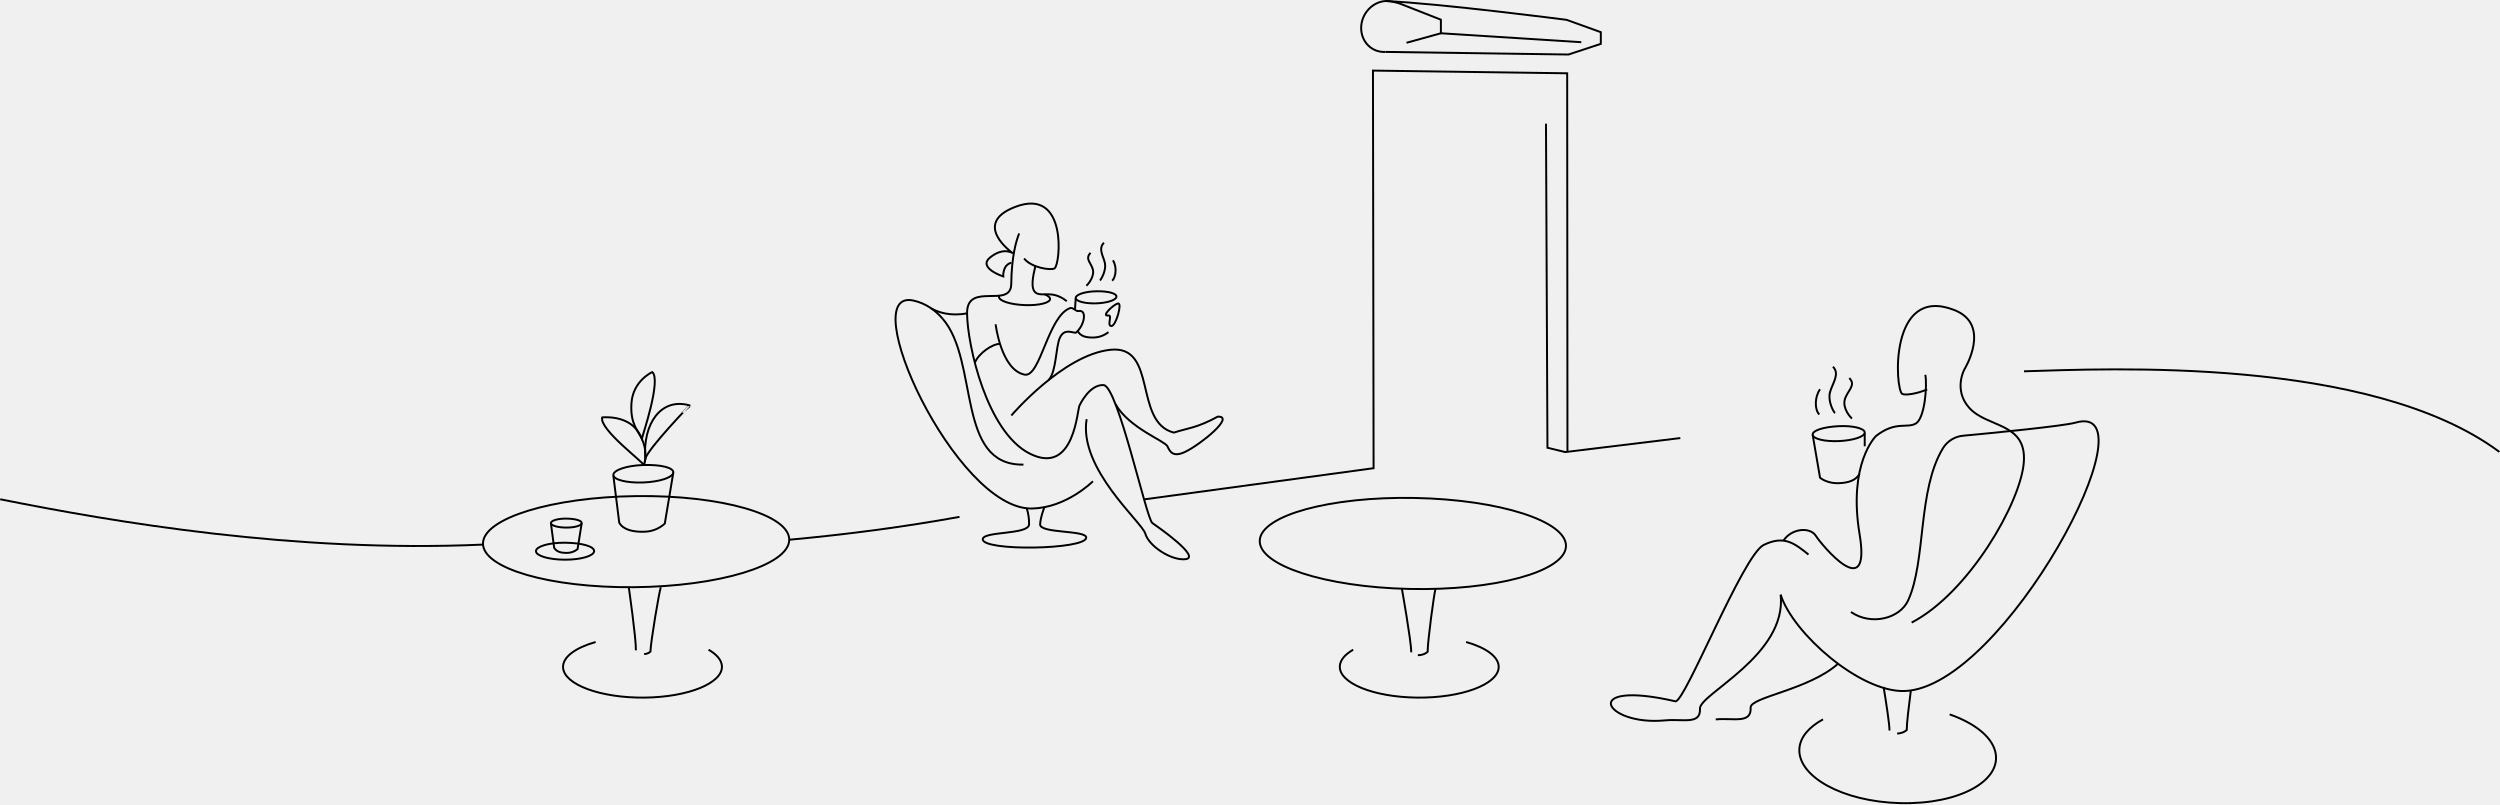
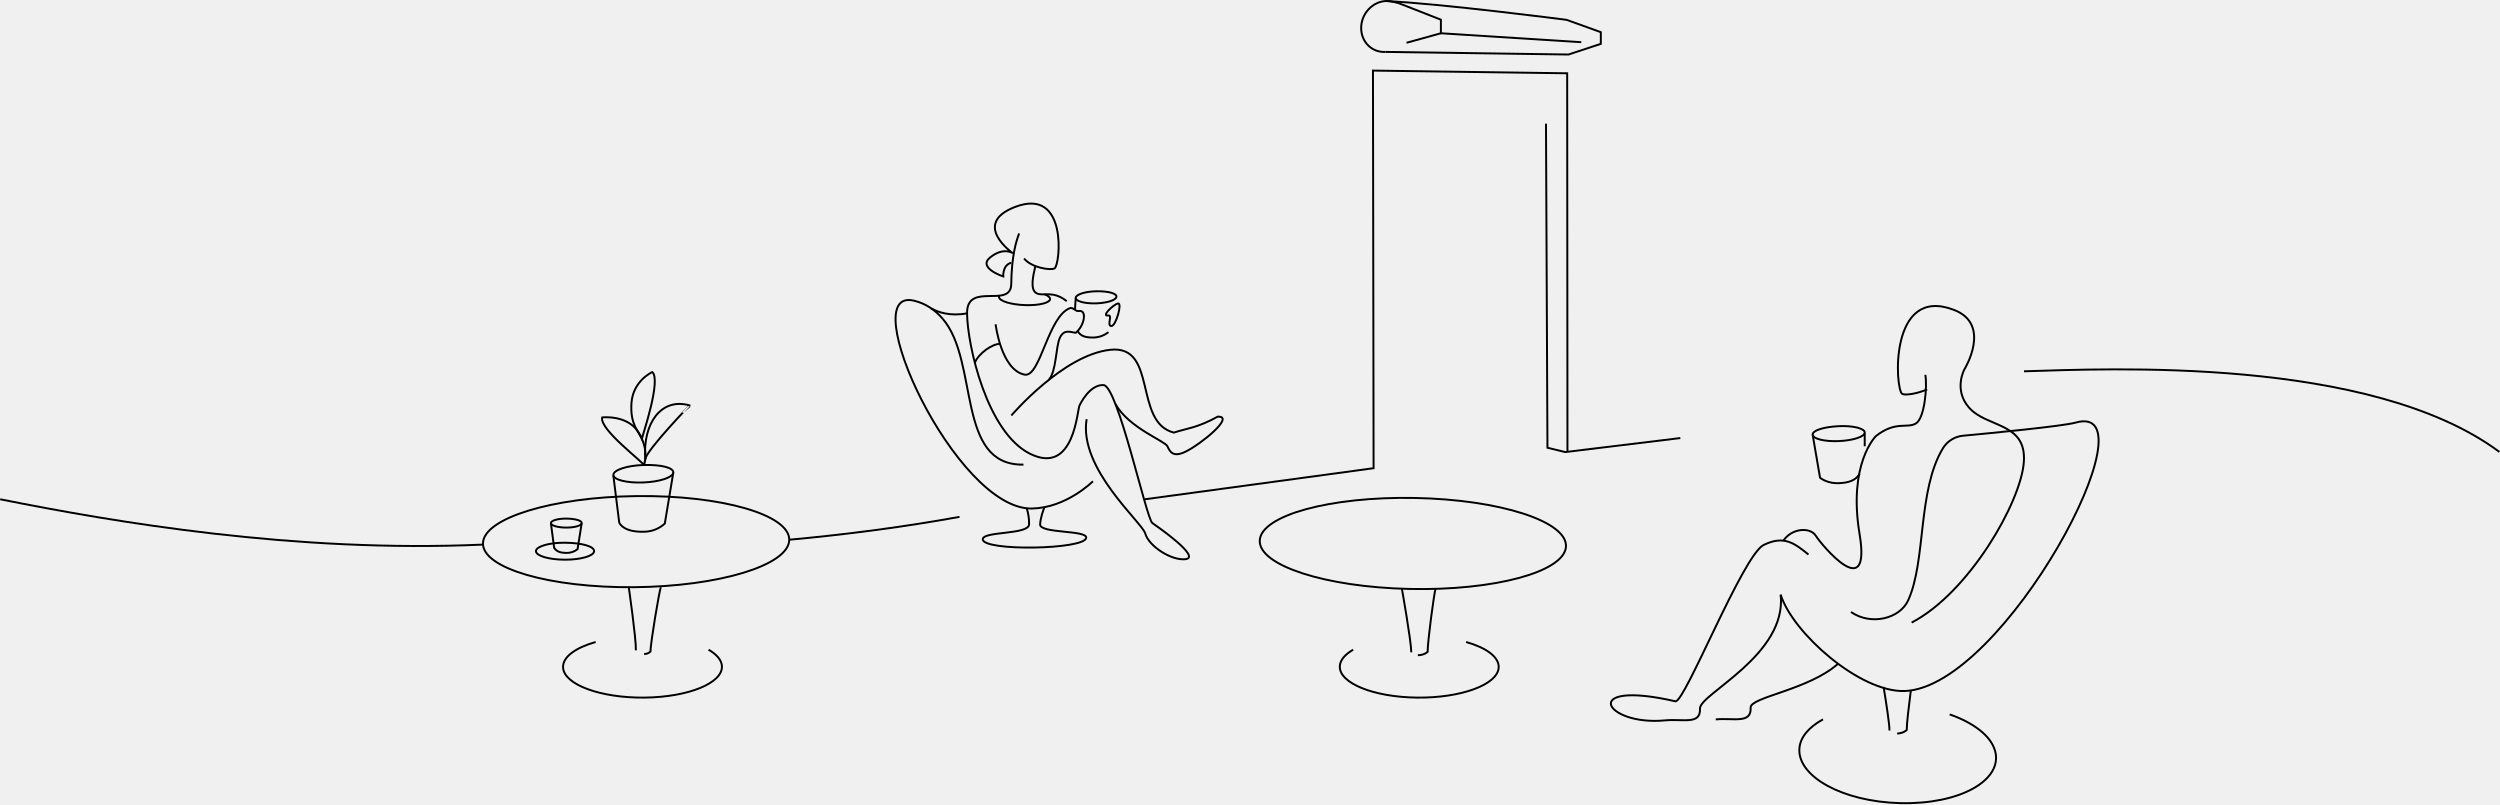
<svg xmlns="http://www.w3.org/2000/svg" width="1903.587" height="612.341">
  <g data-name="Group 78">
    <path data-name="Path 80" d="M1116.343 488.842c15.407 4.373 25.26 11.494 24.8 19.469-.747 13.021-28.683 23.258-62.191 22.869-33.284-.386-59.505-11.124-58.767-23.986.266-4.624 3.982-8.911 10.181-12.494" fill="none" stroke="#000" stroke-miterlimit="10" stroke-width="1.5" />
    <path data-name="Path 82" d="M367.752 414.674c-143.326 6.4-281.021-17.183-367.605-34.517" fill="none" stroke="#000" stroke-miterlimit="10" stroke-width="1.5" />
    <path data-name="Path 83" d="M730.604 393.557c-40.955 7.448-84.941 13.322-129.675 17.415" fill="none" stroke="#000" stroke-miterlimit="10" stroke-width="1.5" />
    <path data-name="Path 84" d="M1279.455 333.555l-87.673 10.662-13.5-3.3-1.114-246.753" fill="none" stroke="#000" stroke-miterlimit="10" stroke-width="1.5" />
    <path data-name="Path 85" d="M1903.14 344.105c-98.578-73.183-299.185-63.226-361.99-61.381" fill="none" stroke="#000" stroke-miterlimit="10" stroke-width="1.5" />
    <g data-name="Group 67">
      <g data-name="Group 66" fill="none" stroke="#000" stroke-miterlimit="10" stroke-width="1.5">
        <path data-name="Path 87" d="M717.796 242.721c-5.825-6.762-13.021-11.7-21.961-13.794-45.941-10.761 31.591 159.152 89.76 158.285 26.352-.394 46.6-20.752 46.6-20.752" />
        <path data-name="Path 88" d="M779.296 353.777c-51.657.9-33.541-78.593-61.5-111.056" />
        <path data-name="Path 89" d="M781.858 387.27a37.5 37.5 0 011.714 12.081c-.495 7.927-34.876 5.015-35.26 11.194-.58 9.334 78.2 8.053 78.776-1.135.368-5.916-35.543-3.066-35.1-10.185.336-5.4 2.5-11.06 3.388-13.311" />
        <path data-name="Path 90" d="M736.36 238.571c-13.025 2.513-22.589-1-27.308-3.786" />
        <path data-name="Path 91" d="M776.025 177.748c-2.3 5.813-5.765 17.33-6.026 38.494-.237 19.2-33.857-2.155-33.641 22.329s15.137 90.358 47.66 106.793c34.574 17.47 36.19-34.9 38.065-36.8 0 0 7.318-15.93 18.189-15.355s32.583 101.895 37.193 105.075 37.44 26.125 25.172 27.5c-10.761 1.208-27.918-9.932-30.591-19.527-2.38-8.545-50.863-49.365-44.649-87.08" />
        <path data-name="Path 92" d="M770.085 316.373s39.29-46.185 75.383-50.04c36.23-3.869 17.368 55.186 48.343 63.066 10.127-3.329 17.584-3.47 33.391-12.136 13.546-.528-12.68 21.018-24.736 26.774-9.39 4.483-11.679-.179-13.552-4.237s-29.2-13.893-39.513-32.014" />
        <path data-name="Path 93" d="M779.788 196.812c5.436 7.024 20.3 9.254 23.169 7.551 4.4-2.615 10.417-62.458-30.157-46.742-33.426 12.947-1.526 35.248-1.526 35.248s-6.878-5.094-17.145 2.979 9.769 14.66 9.769 14.66-.595-8.862 6.183-10.427" />
        <path data-name="Path 94" d="M788.385 202.596c-1.652 6.881-4.288 17.829.784 20.632s12.067-2.566 23.1 6.1" />
        <path data-name="Path 95" d="M758.095 246.912s4.106 34.585 21.968 38.336c12.195 2.561 17.858-45.092 35.041-50.743 2.813-.067 3.706 2.576 6.175 2.335 6.755-1.307 4.5 11.189-2.157 16.565-3.493-.294-8.851-3.249-12.094 3.769s-2.557 25.633-8.478 32.109" />
        <path data-name="Path 96" d="M850.089 226.017c-.344 2.544-7.234 4.777-15.8 4.982s-15.356-1.691-15.2-4.234 7.221-4.848 15.771-4.981c9.36-.145 15.57 1.701 15.229 4.233z" />
        <path data-name="Path 97" d="M844.027 252.879a18.748 18.748 0 01-11.35 4.12c-5.8.131-10.006-.983-12.11-4.946" />
        <path data-name="Path 98" d="M851.315 231.073c-3.451.681-13.2 10.019-7.464 9.151 3.512-.532-1.275 7.761 2.33 8.029 3.482.257 8.582-17.861 5.134-17.18z" />
        <path data-name="Line 11" d="M819.074 227.115l-.504 8.096" />
        <path data-name="Path 99" d="M761.44 261.866c-5.744-.183-16.458 7.289-19.159 14.368" />
-         <path data-name="Path 100" d="M830.388 192.523c-4.664 4.759.826 7.83 1.856 13.156s-4.035 11.164-5.038 11.9" />
-         <path data-name="Path 101" d="M847.429 198.209c3.021 4.653 2.48 12.453-.546 15.572" />
-         <path data-name="Path 102" d="M840.576 184.814c-4.668 4.763-.251 10.385.78 15.714s-2.834 12.255-3.837 12.994" />
        <path data-name="Path 103" d="M795.379 224.116a8.965 8.965 0 013.693 2.3c2.4 3.027-4.156 5.684-14.635 5.933s-20.883-2-23.272-5.017a1.725 1.725 0 01-.2-2.165" />
      </g>
    </g>
    <path data-name="Path 104" d="M1193.515 344.012l-.209-288.206-147.886-2.054.476 302.75-174.15 23.657" fill="none" stroke="#000" stroke-miterlimit="10" stroke-width="1.5" />
    <path data-name="Path 105" d="M1097.138 25.327s-20.7 5.756-26.174 7.239" fill="none" stroke="#000" stroke-miterlimit="10" stroke-width="1.5" />
    <path data-name="Path 106" d="M1055.044.772c42.094 1.956 137.774 14.326 137.774 14.326l26.1 9.4v8.889l-24.632 8.125-139.241-1.985" fill="none" stroke="#000" stroke-miterlimit="10" stroke-width="1.5" />
    <g data-name="Group 70">
      <g data-name="Group 69">
        <g data-name="Group 68" fill="none" stroke="#000" stroke-miterlimit="10" stroke-width="1.5">
          <path data-name="Path 108" d="M1455.582 474.057c43.571-22.664 83.145-91.423 85.427-122.121s-28.089-25.908-41.828-41.686c-11.8-13.551-3.494-28.852-3.494-28.852s21.217-34.17-7.721-45.379c-49.966-19.356-44.985 61.054-39.514 63.926 2.274 1.194 11-.024 19-3.456" />
          <path data-name="Path 109" d="M1355.863 452.812c4.935 46.162-62.039 75.664-61.448 86.8.663 12.5-13.01 7.61-26.456 8.9-46.615 4.49-66.081-31.5 7.732-14.513 6.96 1.6 51.491-111.409 67.261-119.068 15.8-7.669 23.578-1.028 34.1 7.308" />
          <path data-name="Path 110" d="M1466.008 285.389c1.587 8.429-.458 33.193-7.256 37.108s-15.392-2.185-30.311 9.5c0 0-21.473 20.777-12.49 74.718 8.993 53.986-29.006 8.093-33.335 1.237s-18.437-5.8-24.7 3.8" />
          <path data-name="Path 111" d="M1380.223 330.996c.235 3.115 8.861 5.315 19.8 4.87s19.841-3.352 19.841-6.492-8.888-5.414-19.841-4.869c-11.955.595-20.035 3.39-19.8 6.491z" />
          <path data-name="Path 112" d="M1415.952 360.852c-3.019 5.075-8.508 6.785-15.929 7.074s-12.838-2.949-14.193-4.211l-5.607-32.719" />
          <path data-name="Line 12" d="M1419.863 329.807v10.001" />
-           <path data-name="Path 113" d="M1408.097 287.876c5.606 5.494-1.683 9.774-3.427 16.462s4.283 13.49 5.51 14.322" />
-           <path data-name="Path 114" d="M1385.83 296.39c-4.228 6.013-4.157 15.609-.541 19.212" />
-           <path data-name="Path 115" d="M1395.656 279.22c5.6 5.488-.505 12.834-2.249 19.519s2.65 14.928 3.876 15.759" />
          <path data-name="Path 116" d="M1409.395 465.995c15.261 10.56 37.141 5.139 43.528-8.813 13.819-30.189 7.009-84 26.609-116.038a20.056 20.056 0 0115.292-9.377c21.658-2.021 76.05-7.277 85.607-9.977 62-17.52-54.627 201.963-130.252 204.377-33.926 1.084-85.088-44.043-94.315-73.354" />
        </g>
      </g>
      <path data-name="Path 117" d="M1399.565 505.395c-22.537 20.044-67 25.35-66.569 33.454.666 12.521-13.058 7.625-26.554 8.922" fill="none" stroke="#000" stroke-miterlimit="10" stroke-width="1.5" />
    </g>
    <path data-name="Path 118" d="M1093.079 448.272c-1.117 3.273-6.035 40.223-6.035 48.026 0 0-2.43 2.6-7.448 2.582" fill="none" stroke="#000" stroke-miterlimit="10" stroke-width="1.5" />
    <path data-name="Path 119" d="M1067.438 448.272s7.15 40.054 7.15 48.432" fill="#fff" stroke="#000" stroke-miterlimit="10" stroke-width="1.5" />
    <path data-name="Path 120" d="M1484.52 543.967c18.056 6.3 31.38 16.191 34.6 27.8 6.144 22.191-26.567 40.91-72.248 39.765-44.214-1.108-77.97-20.416-76.772-41.309.5-8.8 7.232-16.6 18-22.463" fill="none" stroke="#000" stroke-miterlimit="10" stroke-width="1.5" />
    <path data-name="Path 121" d="M1454.98 525.73c-1.591 12.012-3.131 25.616-3.131 30.1 0 0-2.377 2.544-7.279 2.713" fill="none" stroke="#000" stroke-miterlimit="10" stroke-width="1.5" />
    <path data-name="Path 122" d="M1434.231 523.02c2.09 12.657 4.486 28.254 4.486 33.234" fill="#fff" stroke="#000" stroke-miterlimit="10" stroke-width="1.5" />
    <g data-name="Group 71">
      <path data-name="Path 123" d="M1073.106 448.44c-64.161-1.428-114.974-17.995-113.883-37.01s53.684-33.465 117.858-32.268c64.607 1.2 116.408 17.791 115.3 37.039s-54.682 33.678-119.275 32.239z" fill="none" stroke="#000" stroke-miterlimit="10" stroke-width="1.5" />
    </g>
    <path data-name="Path 124" d="M453.54 488.842c-15.407 4.373-25.26 11.494-24.8 19.469.747 13.021 28.683 23.258 62.191 22.869 33.284-.386 59.505-11.124 58.767-23.986-.266-4.624-3.982-8.911-10.182-12.494" fill="none" stroke="#000" stroke-miterlimit="10" stroke-width="1.5" />
    <path data-name="Path 125" d="M503.168 447.129c-1.233 3.266-7.638 41.258-7.913 49.039a6.922 6.922 0 01-4.8 1.809" fill="none" stroke="#000" stroke-miterlimit="10" stroke-width="1.5" />
    <path data-name="Path 126" d="M478.735 446.875s5.737 39.95 5.442 48.306" fill="#fff" stroke="#000" stroke-miterlimit="10" stroke-width="1.5" />
    <g data-name="Group 72">
      <path data-name="Path 127" d="M482.727 447.114c-64.175.552-115.474-14.439-114.971-33.479s52.627-35.107 116.807-35.891c64.613-.789 116.9 14.193 116.39 33.465s-53.619 35.35-118.226 35.905z" fill="none" stroke="#000" stroke-miterlimit="10" stroke-width="1.5" />
    </g>
    <g data-name="Group 74">
      <g data-name="Group 73" fill="none" stroke="#000" stroke-miterlimit="10" stroke-width="1.5">
        <path data-name="Path 128" d="M467.027 362.129l4.488 35.882c3.006 5.4 10.644 7.171 19.183 6.855a23.607 23.607 0 0015.5-6.187l6.483-38.849" />
        <path data-name="Path 129" d="M512.682 359.826c-.273 3.674-10.239 7.051-22.854 7.543-12.6.49-22.8-2.083-22.8-5.747s10.2-7.15 22.8-7.54c13.788-.425 23.127 2.09 22.854 5.744z" />
        <path data-name="Path 130" d="M490.143 354.204c.727-1.655-33.969-27.122-31.616-36.359 0 0 19.693-2.336 28.029 11.949s3.587 24.41 3.587 24.41z" />
        <path data-name="Path 131" d="M491.32 349.428c-1.992-27 12.138-46.956 33.823-40.726 0-.003-31.829 32.943-33.823 40.726z" />
        <path data-name="Path 132" d="M488.693 333.971c.635-2.466 14.988-44.91 7.961-50.664 0 0-14.6 6.549-15.823 23.446-1.169 16.156 5.19 21.446 7.862 27.218z" />
      </g>
    </g>
    <g data-name="Group 77">
      <g data-name="Group 75">
        <path data-name="Path 133" d="M452.389 419.72c-.235 3.563-9.882 6.46-22.124 6.448-12.227-.012-22.149-2.913-22.178-6.479s9.844-6.558 22.071-6.448c13.382.122 22.467 2.932 22.231 6.479z" fill="none" stroke="#000" stroke-miterlimit="10" stroke-width="1.5" />
      </g>
      <g data-name="Group 76" fill="none" stroke="#000" stroke-miterlimit="10" stroke-width="1.5">
        <path data-name="Path 134" d="M419.497 398.552l2.455 18.557c1.8 2.984 5.052 3.893 9.436 3.907a13.092 13.092 0 008.384-2.846l3.167-19.858" />
        <path data-name="Path 135" d="M442.936 398.311c-.125 1.885-5.23 3.417-11.708 3.409s-11.719-1.542-11.735-3.429 5.211-3.468 11.681-3.409c7.08.064 11.888 1.553 11.762 3.429z" />
      </g>
    </g>
    <path data-name="Path 139" d="M1204.045 32.122l-106.907-6.795V14.983l-31.822-12.462c-4.161-1.188-7.824-1.907-10.272-1.749-10.283.67-18.609 9.878-18.609 20.566s8.326 18.835 18.609 18.193" fill="none" stroke="#000" stroke-miterlimit="10" stroke-width="1.5" />
  </g>
</svg>
